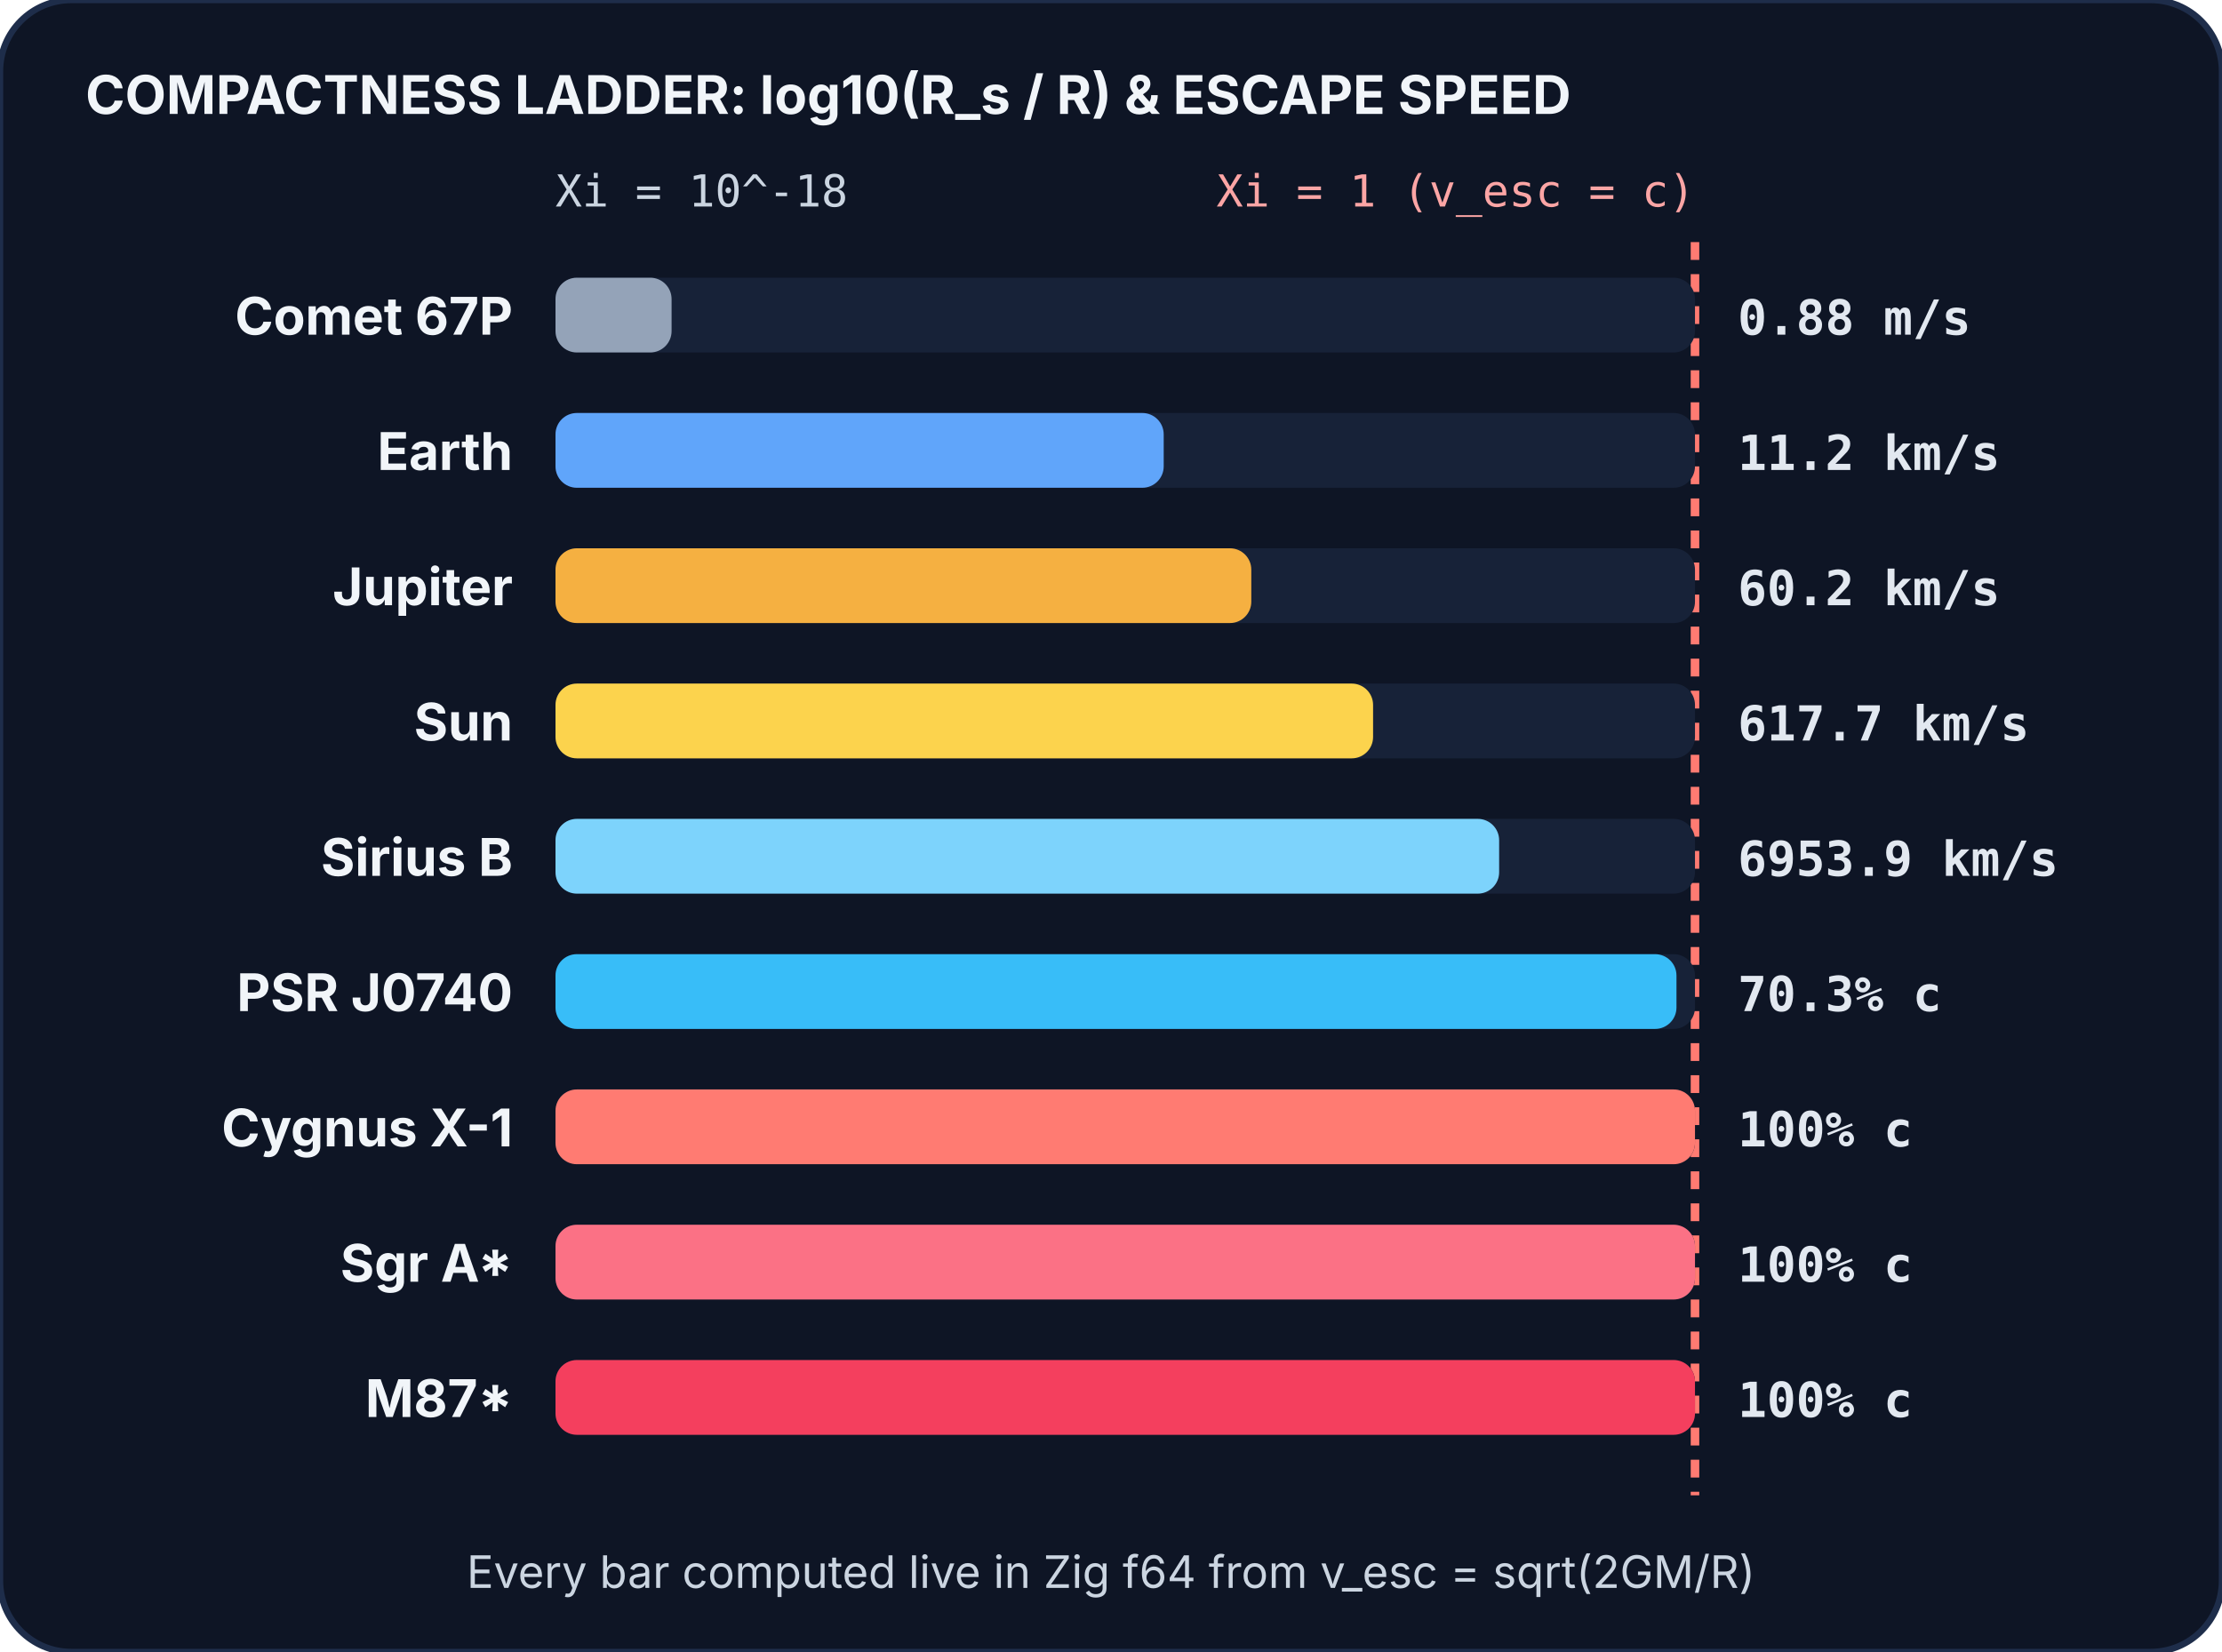
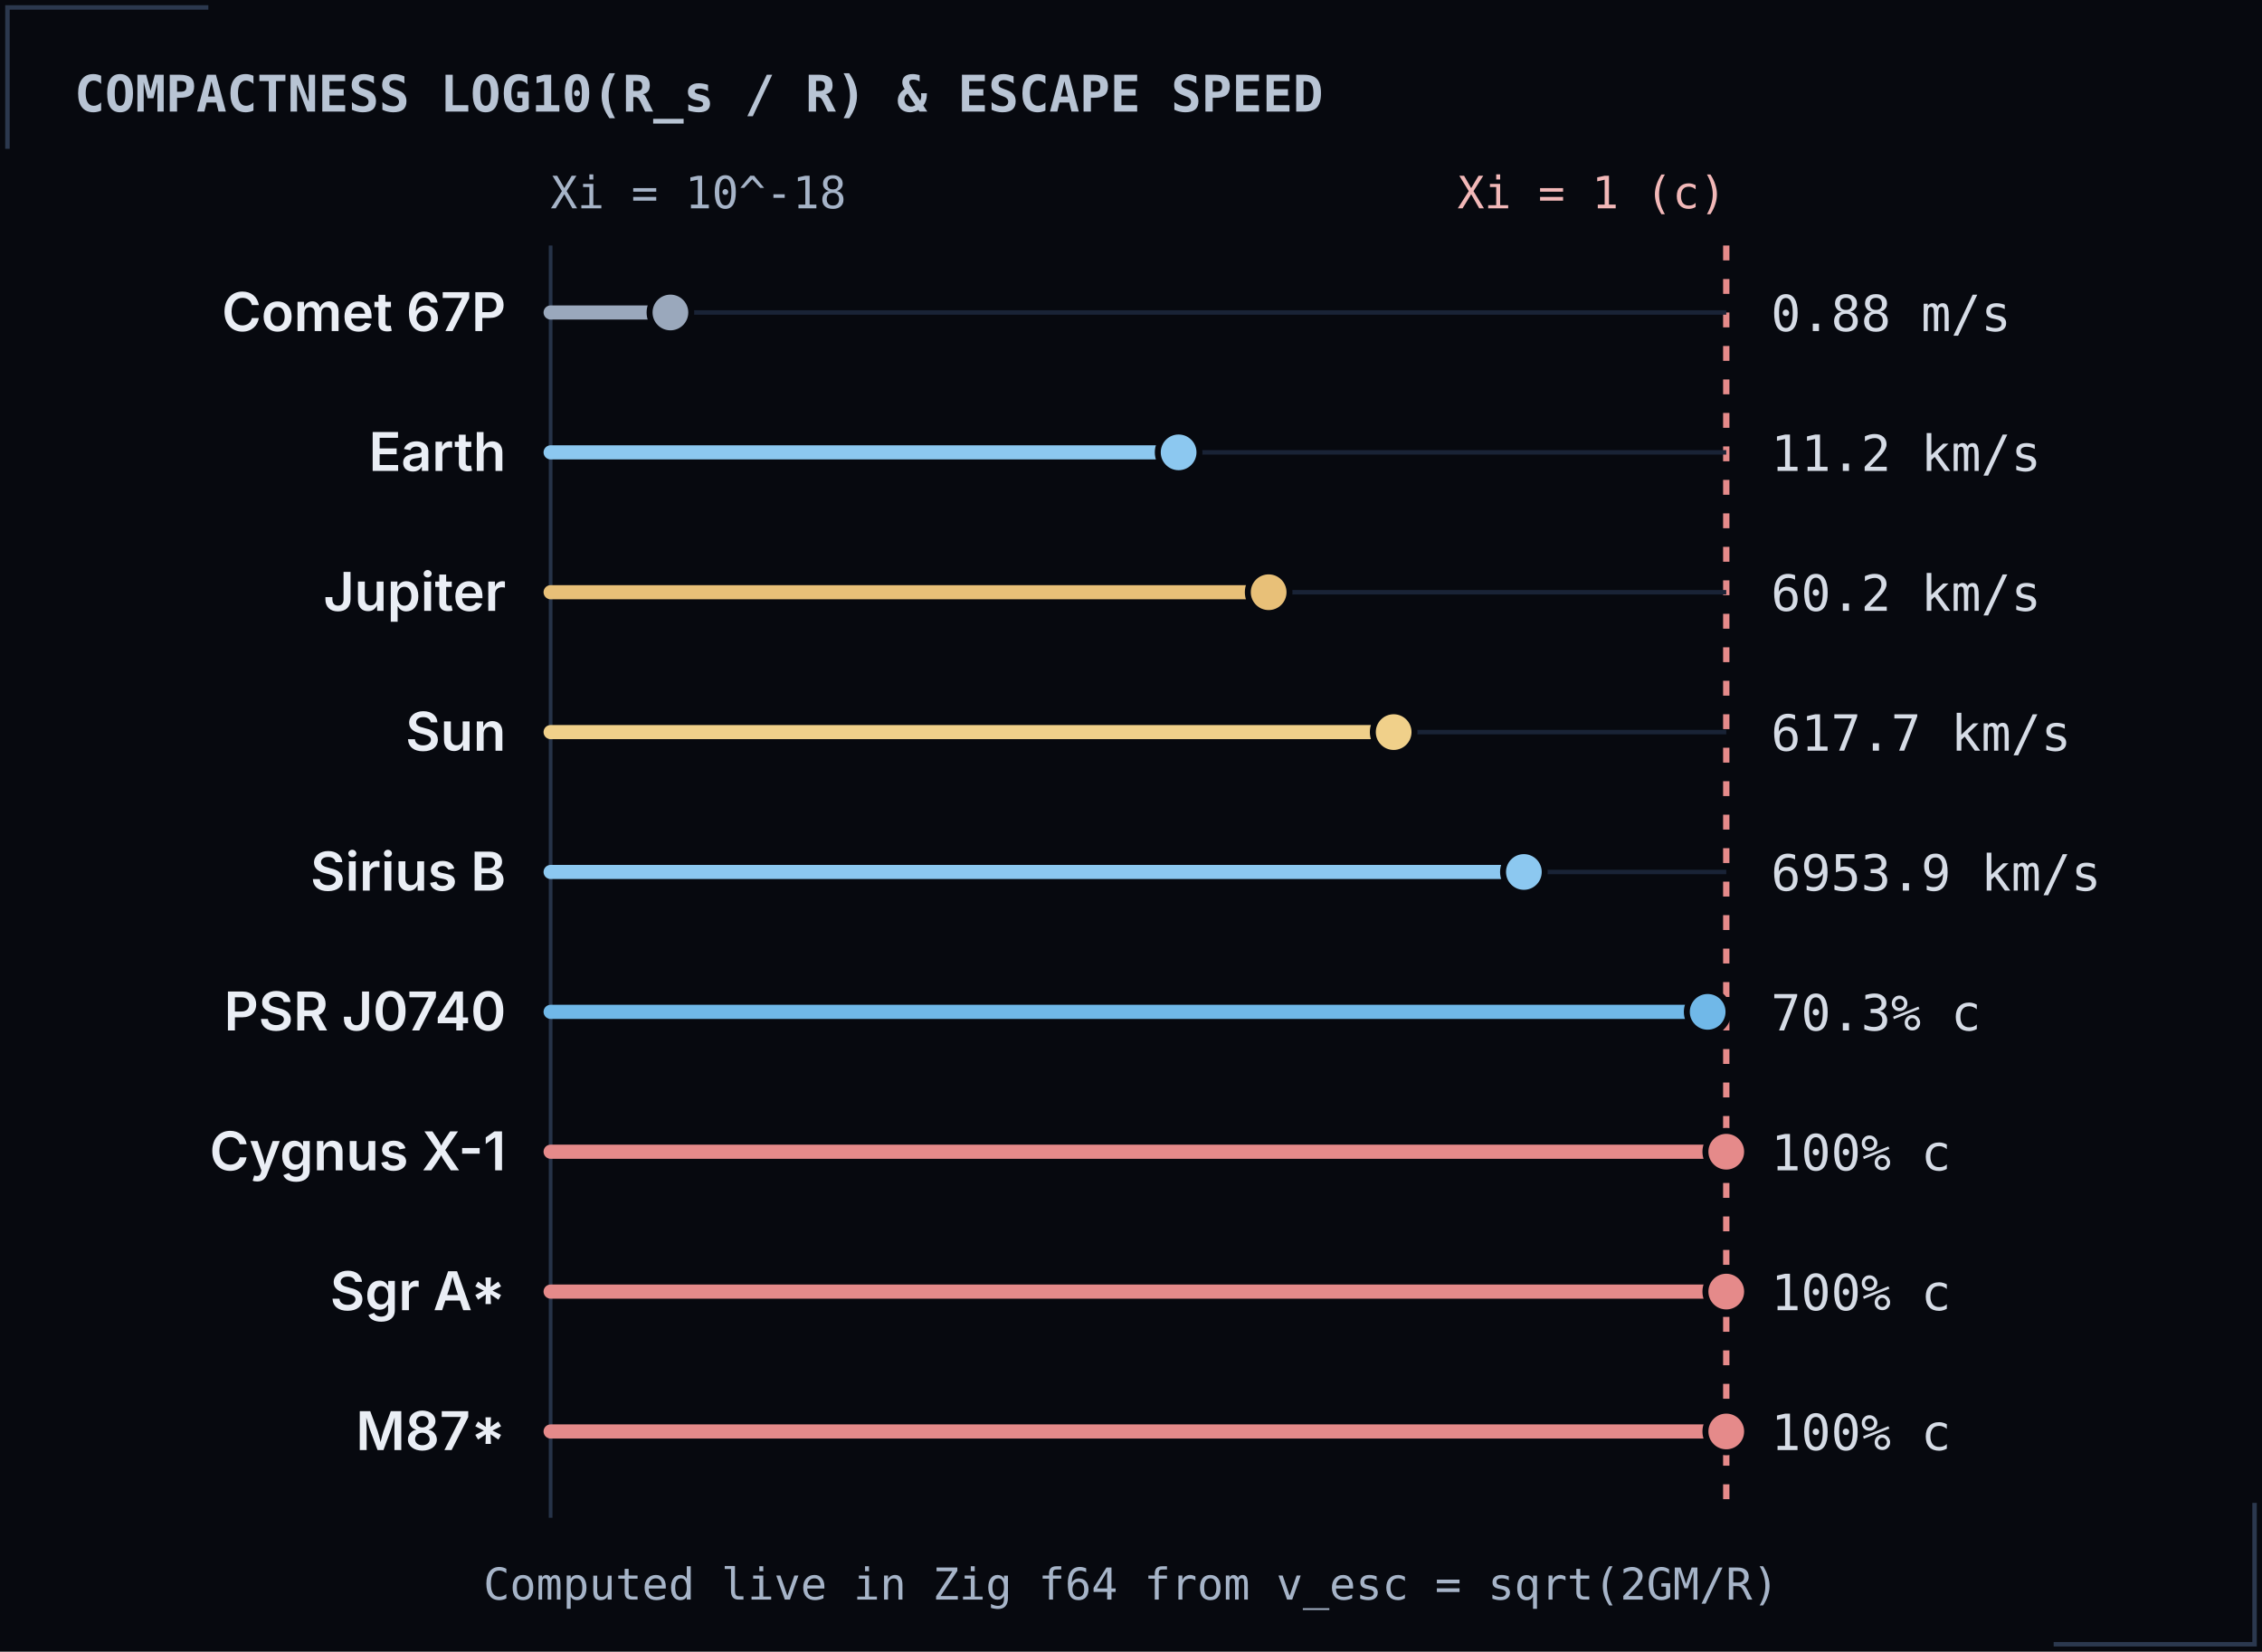
- <svg xmlns="http://www.w3.org/2000/svg" width="312pt" height="232pt" viewBox="0 0 312 232">
-   <rect width="312" height="232" rx="10" fill="#0E1525" stroke="#1E2D4A" stroke-width="0.9" />
-   <text x="12" y="16" font-family="Inter, sans-serif" font-size="7.5" font-weight="700" fill="#F1F5F9">COMPACTNESS LADDER: log10(R_s / R) &amp; ESCAPE SPEED</text>
-   <text x="78" y="29" font-family="IBM Plex Mono, monospace" font-size="6.2" fill="#CBD5E1">Xi = 10^-18</text>
-   <text x="238" y="29" text-anchor="end" font-family="IBM Plex Mono, monospace" font-size="6.2" fill="#FCA5A5">Xi = 1 (v_esc = c)</text>
-   <line x1="238.0" y1="34" x2="238.0" y2="210" stroke="#FF7B72" stroke-width="1.2" stroke-dasharray="2.5,2" />
-   <text x="72" y="47.0" text-anchor="end" font-family="Inter, sans-serif" font-size="7.3" font-weight="700" fill="#F1F5F9">Comet 67P</text>
-   <rect x="78.0" y="39.0" width="160.0" height="10.5" rx="3" fill="#172238" />
-   <rect x="78.0" y="39.0" width="16.3" height="10.5" rx="3" fill="#94A3B8" />
-   <text x="244.0" y="47.0" font-family="IBM Plex Mono, monospace" font-size="6.8" font-weight="700" fill="#E2E8F0">0.88 m/s</text>
-   <text x="72" y="66.0" text-anchor="end" font-family="Inter, sans-serif" font-size="7.3" font-weight="700" fill="#F1F5F9">Earth</text>
-   <rect x="78.0" y="58.0" width="160.0" height="10.5" rx="3" fill="#172238" />
-   <rect x="78.0" y="58.0" width="85.4" height="10.5" rx="3" fill="#60A5FA" />
-   <text x="244.0" y="66.0" font-family="IBM Plex Mono, monospace" font-size="6.8" font-weight="700" fill="#E2E8F0">11.2 km/s</text>
-   <text x="72" y="85.0" text-anchor="end" font-family="Inter, sans-serif" font-size="7.3" font-weight="700" fill="#F1F5F9">Jupiter</text>
-   <rect x="78.0" y="77.0" width="160.0" height="10.5" rx="3" fill="#172238" />
-   <rect x="78.0" y="77.0" width="97.7" height="10.5" rx="3" fill="#F5B041" />
-   <text x="244.0" y="85.0" font-family="IBM Plex Mono, monospace" font-size="6.8" font-weight="700" fill="#E2E8F0">60.2 km/s</text>
-   <text x="72" y="104.0" text-anchor="end" font-family="Inter, sans-serif" font-size="7.3" font-weight="700" fill="#F1F5F9">Sun</text>
-   <rect x="78.0" y="96.0" width="160.0" height="10.5" rx="3" fill="#172238" />
-   <rect x="78.0" y="96.0" width="114.8" height="10.5" rx="3" fill="#FCD34D" />
-   <text x="244.0" y="104.0" font-family="IBM Plex Mono, monospace" font-size="6.8" font-weight="700" fill="#E2E8F0">617.7 km/s</text>
-   <text x="72" y="123.0" text-anchor="end" font-family="Inter, sans-serif" font-size="7.3" font-weight="700" fill="#F1F5F9">Sirius B</text>
-   <rect x="78.0" y="115.0" width="160.0" height="10.5" rx="3" fill="#172238" />
-   <rect x="78.0" y="115.0" width="132.5" height="10.5" rx="3" fill="#7DD3FC" />
-   <text x="244.0" y="123.0" font-family="IBM Plex Mono, monospace" font-size="6.8" font-weight="700" fill="#E2E8F0">6953.9 km/s</text>
-   <text x="72" y="142.0" text-anchor="end" font-family="Inter, sans-serif" font-size="7.3" font-weight="700" fill="#F1F5F9">PSR J0740</text>
-   <rect x="78.0" y="134.0" width="160.0" height="10.5" rx="3" fill="#172238" />
-   <rect x="78.0" y="134.0" width="157.4" height="10.5" rx="3" fill="#38BDF8" />
-   <text x="244.0" y="142.0" font-family="IBM Plex Mono, monospace" font-size="6.8" font-weight="700" fill="#E2E8F0">70.3% c</text>
-   <text x="72" y="161.0" text-anchor="end" font-family="Inter, sans-serif" font-size="7.3" font-weight="700" fill="#F1F5F9">Cygnus X-1</text>
-   <rect x="78.0" y="153.0" width="160.0" height="10.5" rx="3" fill="#172238" />
-   <rect x="78.0" y="153.0" width="160.0" height="10.5" rx="3" fill="#FF7B72" />
-   <text x="244.0" y="161.0" font-family="IBM Plex Mono, monospace" font-size="6.8" font-weight="700" fill="#E2E8F0">100% c</text>
-   <text x="72" y="180.0" text-anchor="end" font-family="Inter, sans-serif" font-size="7.3" font-weight="700" fill="#F1F5F9">Sgr A*</text>
-   <rect x="78.0" y="172.0" width="160.0" height="10.5" rx="3" fill="#172238" />
-   <rect x="78.0" y="172.0" width="160.0" height="10.5" rx="3" fill="#FB7185" />
-   <text x="244.0" y="180.0" font-family="IBM Plex Mono, monospace" font-size="6.8" font-weight="700" fill="#E2E8F0">100% c</text>
-   <text x="72" y="199.0" text-anchor="end" font-family="Inter, sans-serif" font-size="7.3" font-weight="700" fill="#F1F5F9">M87*</text>
-   <rect x="78.0" y="191.0" width="160.0" height="10.5" rx="3" fill="#172238" />
-   <rect x="78.0" y="191.0" width="160.0" height="10.5" rx="3" fill="#F43F5E" />
-   <text x="244.0" y="199.0" font-family="IBM Plex Mono, monospace" font-size="6.8" font-weight="700" fill="#E2E8F0">100% c</text>
-   <text x="156" y="223" text-anchor="middle" font-family="Inter, sans-serif" font-size="6.3" fill="#CBD5E1">Every bar computed live in Zig f64 from v_esc = sqrt(2GM/R)</text>
+ <svg xmlns="http://www.w3.org/2000/svg" width="304pt" height="222pt" viewBox="0 0 304 222">
+   <rect width="304" height="222" fill="#07090F" />
+   <path d="M 1 20 L 1 1 L 28 1" fill="none" stroke="#2B384E" stroke-width="0.6" />
+   <path d="M 276 221 L 303 221 L 303 202" fill="none" stroke="#2B384E" stroke-width="0.6" />
+   <text x="10" y="15" font-family="IBM Plex Mono, monospace" font-size="6.8" font-weight="600" fill="#B8C4D4">COMPACTNESS LOG10(R_s / R) &amp; ESCAPE SPEED</text>
+   <text x="74" y="28" font-family="IBM Plex Mono, monospace" font-size="6.0" fill="#A6B4C8">Xi = 10^-18</text>
+   <text x="232" y="28" text-anchor="end" font-family="IBM Plex Mono, monospace" font-size="6.0" fill="#F2B8B8">Xi = 1 (c)</text>
+   <line x1="74.0" y1="33" x2="74.0" y2="204" stroke="#263348" stroke-width="0.5" />
+   <line x1="232.0" y1="33" x2="232.0" y2="204" stroke="#E58A8A" stroke-width="0.85" stroke-dasharray="2,2.5" />
+   <text x="68" y="44.5" text-anchor="end" font-family="Inter, sans-serif" font-size="7.2" font-weight="600" fill="#EAEEF5">Comet 67P</text>
+   <line x1="74.0" y1="42.0" x2="232.0" y2="42.0" stroke="#192336" stroke-width="0.6" />
+   <line x1="74.0" y1="42.0" x2="90.1" y2="42.0" stroke="#9AA8BC" stroke-width="1.9" stroke-linecap="round" />
+   <circle cx="90.1" cy="42.0" r="2.8" fill="#9AA8BC" stroke="#07090F" stroke-width="0.8" />
+   <text x="238.0" y="44.5" font-family="IBM Plex Mono, monospace" font-size="6.7" fill="#D6DCE6">0.88 m/s</text>
+   <text x="68" y="63.3" text-anchor="end" font-family="Inter, sans-serif" font-size="7.2" font-weight="600" fill="#EAEEF5">Earth</text>
+   <line x1="74.0" y1="60.8" x2="232.0" y2="60.8" stroke="#192336" stroke-width="0.6" />
+   <line x1="74.0" y1="60.8" x2="158.4" y2="60.8" stroke="#8CC8F0" stroke-width="1.9" stroke-linecap="round" />
+   <circle cx="158.4" cy="60.8" r="2.8" fill="#8CC8F0" stroke="#07090F" stroke-width="0.8" />
+   <text x="238.0" y="63.3" font-family="IBM Plex Mono, monospace" font-size="6.7" fill="#D6DCE6">11.2 km/s</text>
+   <text x="68" y="82.1" text-anchor="end" font-family="Inter, sans-serif" font-size="7.2" font-weight="600" fill="#EAEEF5">Jupiter</text>
+   <line x1="74.0" y1="79.6" x2="232.0" y2="79.6" stroke="#192336" stroke-width="0.6" />
+   <line x1="74.0" y1="79.6" x2="170.5" y2="79.6" stroke="#E8C078" stroke-width="1.9" stroke-linecap="round" />
+   <circle cx="170.5" cy="79.6" r="2.8" fill="#E8C078" stroke="#07090F" stroke-width="0.8" />
+   <text x="238.0" y="82.1" font-family="IBM Plex Mono, monospace" font-size="6.7" fill="#D6DCE6">60.2 km/s</text>
+   <text x="68" y="100.9" text-anchor="end" font-family="Inter, sans-serif" font-size="7.2" font-weight="600" fill="#EAEEF5">Sun</text>
+   <line x1="74.0" y1="98.4" x2="232.0" y2="98.4" stroke="#192336" stroke-width="0.6" />
+   <line x1="74.0" y1="98.4" x2="187.3" y2="98.4" stroke="#F0D08A" stroke-width="1.9" stroke-linecap="round" />
+   <circle cx="187.3" cy="98.4" r="2.8" fill="#F0D08A" stroke="#07090F" stroke-width="0.8" />
+   <text x="238.0" y="100.9" font-family="IBM Plex Mono, monospace" font-size="6.7" fill="#D6DCE6">617.7 km/s</text>
+   <text x="68" y="119.7" text-anchor="end" font-family="Inter, sans-serif" font-size="7.2" font-weight="600" fill="#EAEEF5">Sirius B</text>
+   <line x1="74.0" y1="117.2" x2="232.0" y2="117.2" stroke="#192336" stroke-width="0.6" />
+   <line x1="74.0" y1="117.2" x2="204.8" y2="117.2" stroke="#8CC8F0" stroke-width="1.9" stroke-linecap="round" />
+   <circle cx="204.8" cy="117.2" r="2.8" fill="#8CC8F0" stroke="#07090F" stroke-width="0.8" />
+   <text x="238.0" y="119.7" font-family="IBM Plex Mono, monospace" font-size="6.7" fill="#D6DCE6">6953.9 km/s</text>
+   <text x="68" y="138.5" text-anchor="end" font-family="Inter, sans-serif" font-size="7.2" font-weight="600" fill="#EAEEF5">PSR J0740</text>
+   <line x1="74.0" y1="136.0" x2="232.0" y2="136.0" stroke="#192336" stroke-width="0.6" />
+   <line x1="74.0" y1="136.0" x2="229.5" y2="136.0" stroke="#70B8E8" stroke-width="1.9" stroke-linecap="round" />
+   <circle cx="229.5" cy="136.0" r="2.8" fill="#70B8E8" stroke="#07090F" stroke-width="0.8" />
+   <text x="238.0" y="138.5" font-family="IBM Plex Mono, monospace" font-size="6.7" fill="#D6DCE6">70.3% c</text>
+   <text x="68" y="157.3" text-anchor="end" font-family="Inter, sans-serif" font-size="7.2" font-weight="600" fill="#EAEEF5">Cygnus X-1</text>
+   <line x1="74.0" y1="154.8" x2="232.0" y2="154.8" stroke="#192336" stroke-width="0.6" />
+   <line x1="74.0" y1="154.8" x2="232.0" y2="154.8" stroke="#E58A8A" stroke-width="1.9" stroke-linecap="round" />
+   <circle cx="232.0" cy="154.8" r="2.8" fill="#E58A8A" stroke="#07090F" stroke-width="0.8" />
+   <text x="238.0" y="157.3" font-family="IBM Plex Mono, monospace" font-size="6.7" fill="#D6DCE6">100% c</text>
+   <text x="68" y="176.1" text-anchor="end" font-family="Inter, sans-serif" font-size="7.2" font-weight="600" fill="#EAEEF5">Sgr A*</text>
+   <line x1="74.0" y1="173.6" x2="232.0" y2="173.6" stroke="#192336" stroke-width="0.6" />
+   <line x1="74.0" y1="173.6" x2="232.0" y2="173.6" stroke="#E58A8A" stroke-width="1.9" stroke-linecap="round" />
+   <circle cx="232.0" cy="173.6" r="2.8" fill="#E58A8A" stroke="#07090F" stroke-width="0.8" />
+   <text x="238.0" y="176.1" font-family="IBM Plex Mono, monospace" font-size="6.7" fill="#D6DCE6">100% c</text>
+   <text x="68" y="194.9" text-anchor="end" font-family="Inter, sans-serif" font-size="7.2" font-weight="600" fill="#EAEEF5">M87*</text>
+   <line x1="74.0" y1="192.4" x2="232.0" y2="192.4" stroke="#192336" stroke-width="0.6" />
+   <line x1="74.0" y1="192.4" x2="232.0" y2="192.4" stroke="#E58A8A" stroke-width="1.9" stroke-linecap="round" />
+   <circle cx="232.0" cy="192.4" r="2.8" fill="#E58A8A" stroke="#07090F" stroke-width="0.8" />
+   <text x="238.0" y="194.9" font-family="IBM Plex Mono, monospace" font-size="6.7" fill="#D6DCE6">100% c</text>
+   <text x="152" y="215" text-anchor="middle" font-family="IBM Plex Mono, monospace" font-size="5.9" fill="#A6B4C8">Computed live in Zig f64 from v_esc = sqrt(2GM/R)</text>
</svg>
